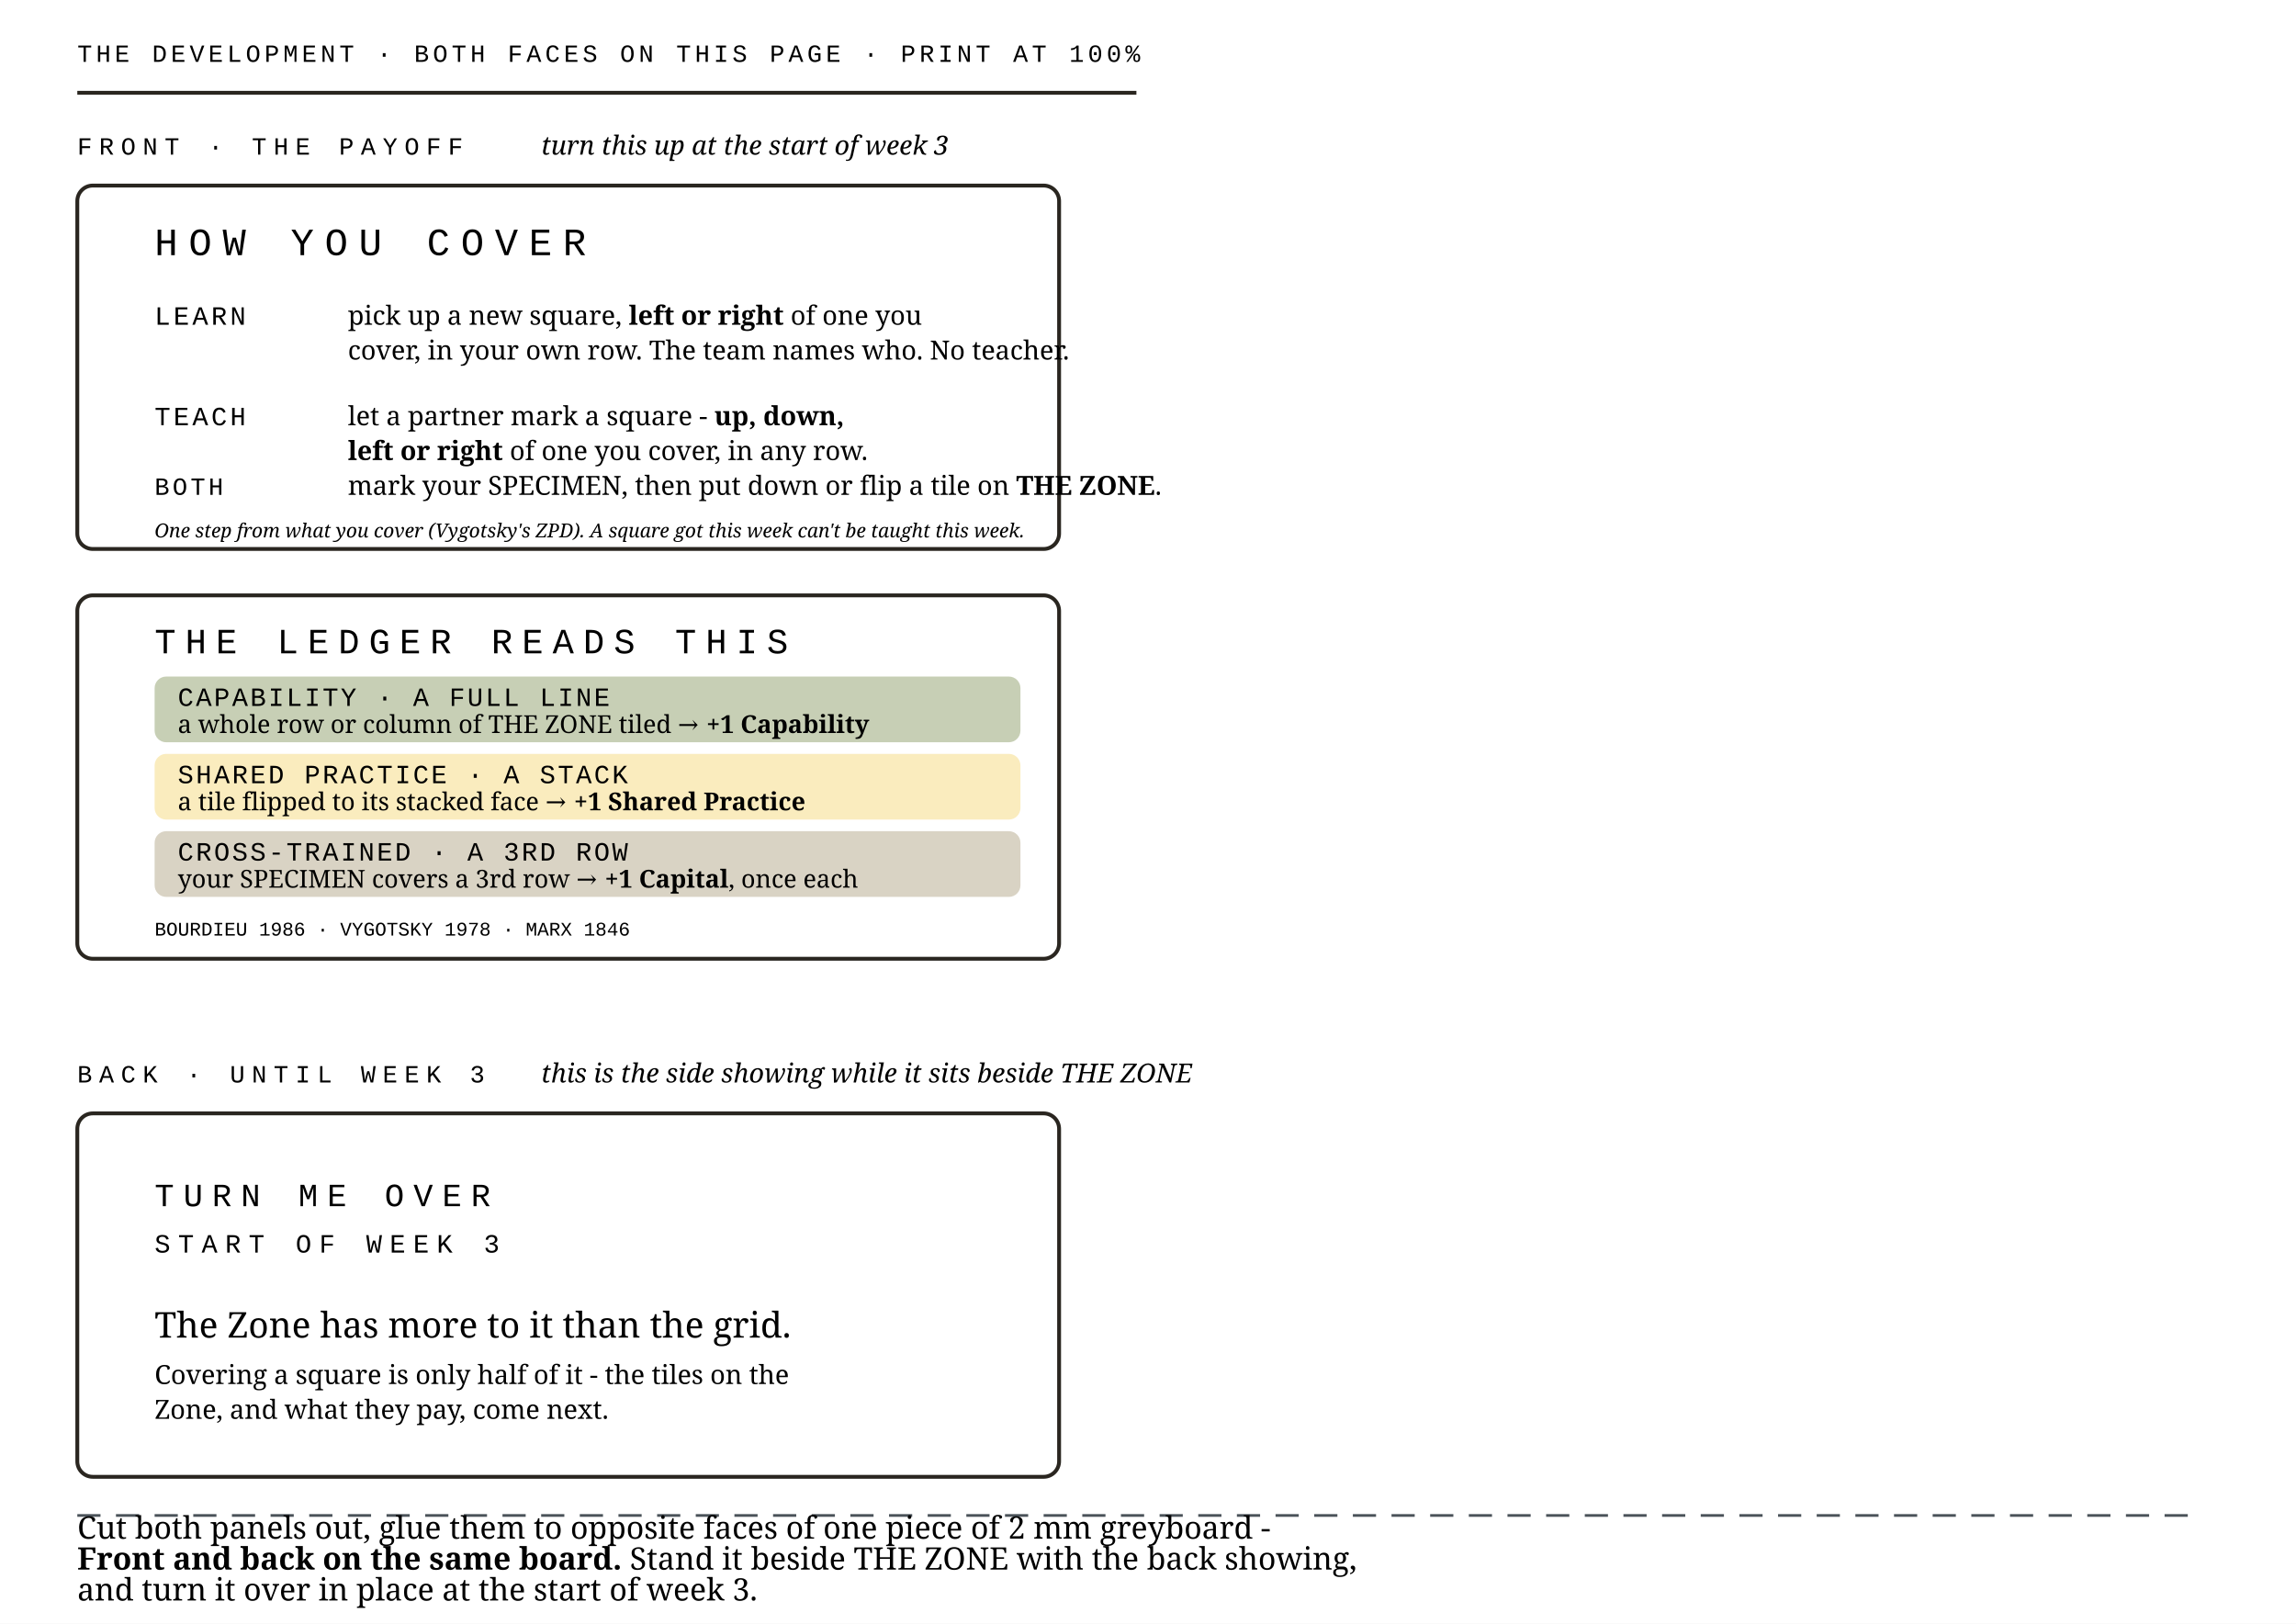
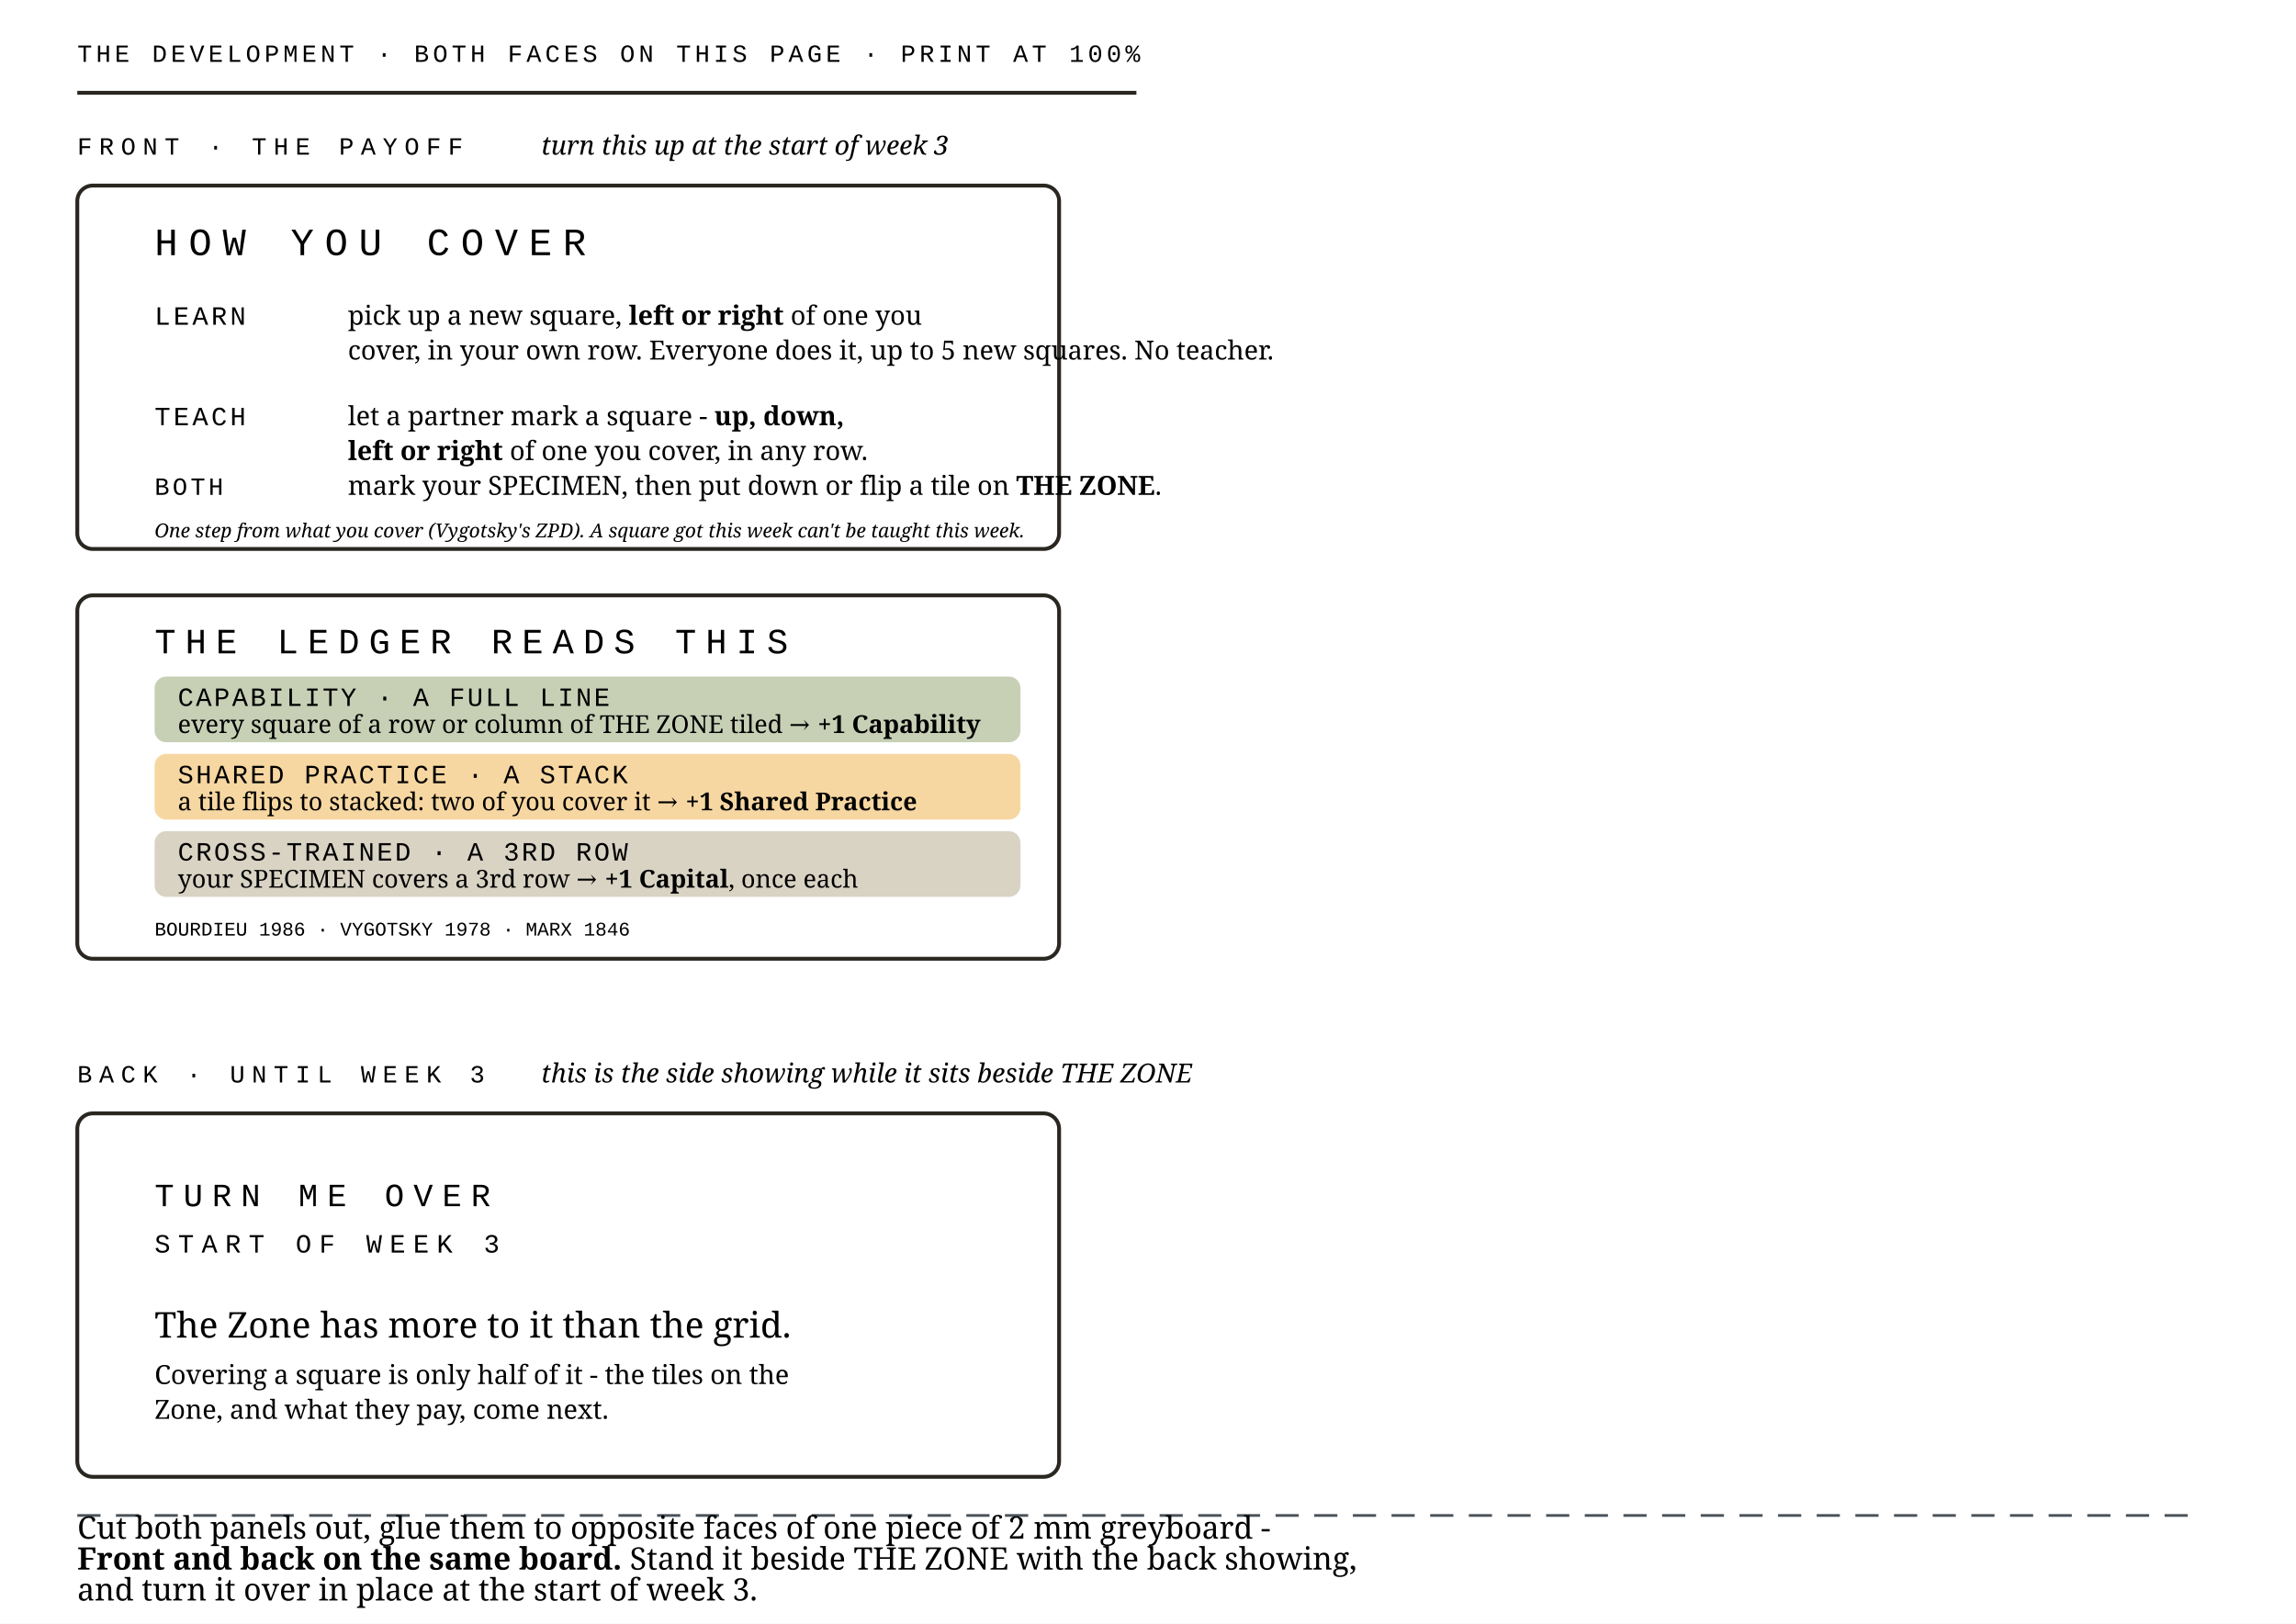
<svg xmlns="http://www.w3.org/2000/svg" width="297mm" height="210mm" viewBox="0 0 297 210">
  <style>
  .s { font-family:"EB Garamond",Garamond,Georgia,serif; fill:#000000; }
  .m { font-family:"IBM Plex Mono","Courier New",monospace; fill:#000000; }
  .r { stroke:#2A2620; stroke-width:.5; fill:none; }
  .q { fill:#000000; }
  .cut { fill:none; stroke:#4A5259; stroke-width:.35; stroke-dasharray:3 2; }
</style>
  <rect width="297" height="210" fill="#FFFFFF" />
  <text x="10" y="8" class="m" font-size="3.2" letter-spacing=".5">THE DEVELOPMENT · BOTH FACES ON THIS PAGE · PRINT AT 100%</text>
  <line x1="10" y1="12" x2="147" y2="12" class="r" />
  <text x="10" y="20" class="m" font-size="3.2" letter-spacing=".9">FRONT · THE PAYOFF</text>
  <text x="70" y="20" class="s" font-size="3.4" font-style="italic">turn this up at the start of week 3</text>
  <g id="the-development-front" transform="translate(0,4)">
    <rect x="10" y="20" width="127" height="47" rx="2" class="r" />
    <text x="20" y="29" class="m" font-size="5" letter-spacing="1.4">HOW YOU COVER</text>
    <text x="20" y="38" class="m" font-size="3.4" letter-spacing=".4">LEARN</text>
    <text x="45" y="38" class="s" font-size="3.4">pick up a new square, <tspan font-weight="bold">left or right</tspan> of one you</text>
-     <text x="45" y="42.5" class="s" font-size="3.4">cover, in your own row. The team names who. No teacher.</text>
+     <text x="45" y="42.5" class="s" font-size="3.4">cover, in your own row. Everyone does it, up to 5 new squares. No teacher.</text>
    <text x="20" y="51" class="m" font-size="3.4" letter-spacing=".4">TEACH</text>
    <text x="45" y="51" class="s" font-size="3.4">let a partner mark a square - <tspan font-weight="bold">up, down,</tspan>
    </text>
    <text x="45" y="55.5" class="s" font-size="3.4">
      <tspan font-weight="bold">left or right</tspan> of one you cover, in any row.</text>
    <text x="20" y="60" class="m" font-size="3.2" letter-spacing=".4">BOTH</text>
    <text x="45" y="60" class="s" font-size="3.4">mark your SPECIMEN, then put down or flip a tile on <tspan font-weight="bold">THE ZONE</tspan>.</text>
    <text x="20" y="65.5" class="s q" font-size="2.5" font-style="italic">One step from what you cover (Vygotsky's ZPD). A square got this week can't be taught this week.</text>
    <rect x="10" y="73" width="127" height="47" rx="2" class="r" />
    <text x="20" y="80.5" class="m" font-size="4.6" letter-spacing="1.2">THE LEDGER READS THIS</text>
    <rect x="20" y="83.5" width="112" height="8.5" rx="1.5" fill="#C7CFB5" />
    <text x="23" y="87.3" class="m" font-size="3.4" letter-spacing=".3">CAPABILITY · A FULL LINE</text>
-     <text x="23" y="90.8" class="s" font-size="3.2">a whole row or column of THE ZONE tiled → <tspan font-weight="bold">+1 Capability</tspan>
+     <text x="23" y="90.8" class="s" font-size="3.2">every square of a row or column of THE ZONE tiled → <tspan font-weight="bold">+1 Capability</tspan>
    </text>
-     <rect x="20" y="93.5" width="112" height="8.5" rx="1.5" fill="#FAECBE" />
+     <rect x="20" y="93.5" width="112" height="8.5" rx="1.5" fill="#F7D7A1" />
    <text x="23" y="97.3" class="m" font-size="3.4" letter-spacing=".3">SHARED PRACTICE · A STACK</text>
-     <text x="23" y="100.8" class="s" font-size="3.2">a tile flipped to its stacked face → <tspan font-weight="bold">+1 Shared Practice</tspan>
+     <text x="23" y="100.8" class="s" font-size="3.2">a tile flips to stacked: two of you cover it → <tspan font-weight="bold">+1 Shared Practice</tspan>
    </text>
    <rect x="20" y="103.5" width="112" height="8.5" rx="1.5" fill="#D9D3C4" />
    <text x="23" y="107.3" class="m" font-size="3.4" letter-spacing=".3">CROSS-TRAINED · A 3RD ROW</text>
    <text x="23" y="110.8" class="s" font-size="3.2">your SPECIMEN covers a 3rd row → <tspan font-weight="bold">+1 Capital</tspan>, once each</text>
    <text x="20" y="117" class="m q" font-size="2.5">BOURDIEU 1986 · VYGOTSKY 1978 · MARX 1846</text>
  </g>
  <text x="10" y="140" class="m" font-size="3.2" letter-spacing=".9">BACK · UNTIL WEEK 3</text>
  <text x="70" y="140" class="s" font-size="3.4" font-style="italic">this is the side showing while it sits beside THE ZONE</text>
  <g id="the-development-back" transform="translate(0,124)">
    <rect x="10" y="20" width="127" height="47" rx="2" class="r" />
    <text x="20" y="32" class="m q" font-size="4.2" letter-spacing="1.2">TURN ME OVER</text>
    <text x="20" y="38" class="m q" font-size="3.4" letter-spacing="1">START OF WEEK 3</text>
    <text x="20" y="49" class="s" font-size="4.6">The Zone has more to it than the grid.</text>
    <text x="20" y="55" class="s" font-size="3.4">Covering a square is only half of it - the tiles on the</text>
    <text x="20" y="59.5" class="s" font-size="3.4">Zone, and what they pay, come next.</text>
  </g>
  <line x1="10" y1="196" x2="285" y2="196" class="cut" />
  <text x="10" y="199" class="s" font-size="4">Cut both panels out, glue them to opposite faces of one piece of 2 mm greyboard -</text>
  <text x="10" y="203" class="s" font-size="4">
    <tspan font-weight="bold">Front and back on the same board.</tspan> Stand it beside THE ZONE with the back showing,</text>
  <text x="10" y="207" class="s" font-size="4">and turn it over in place at the start of week 3.</text>
</svg>
